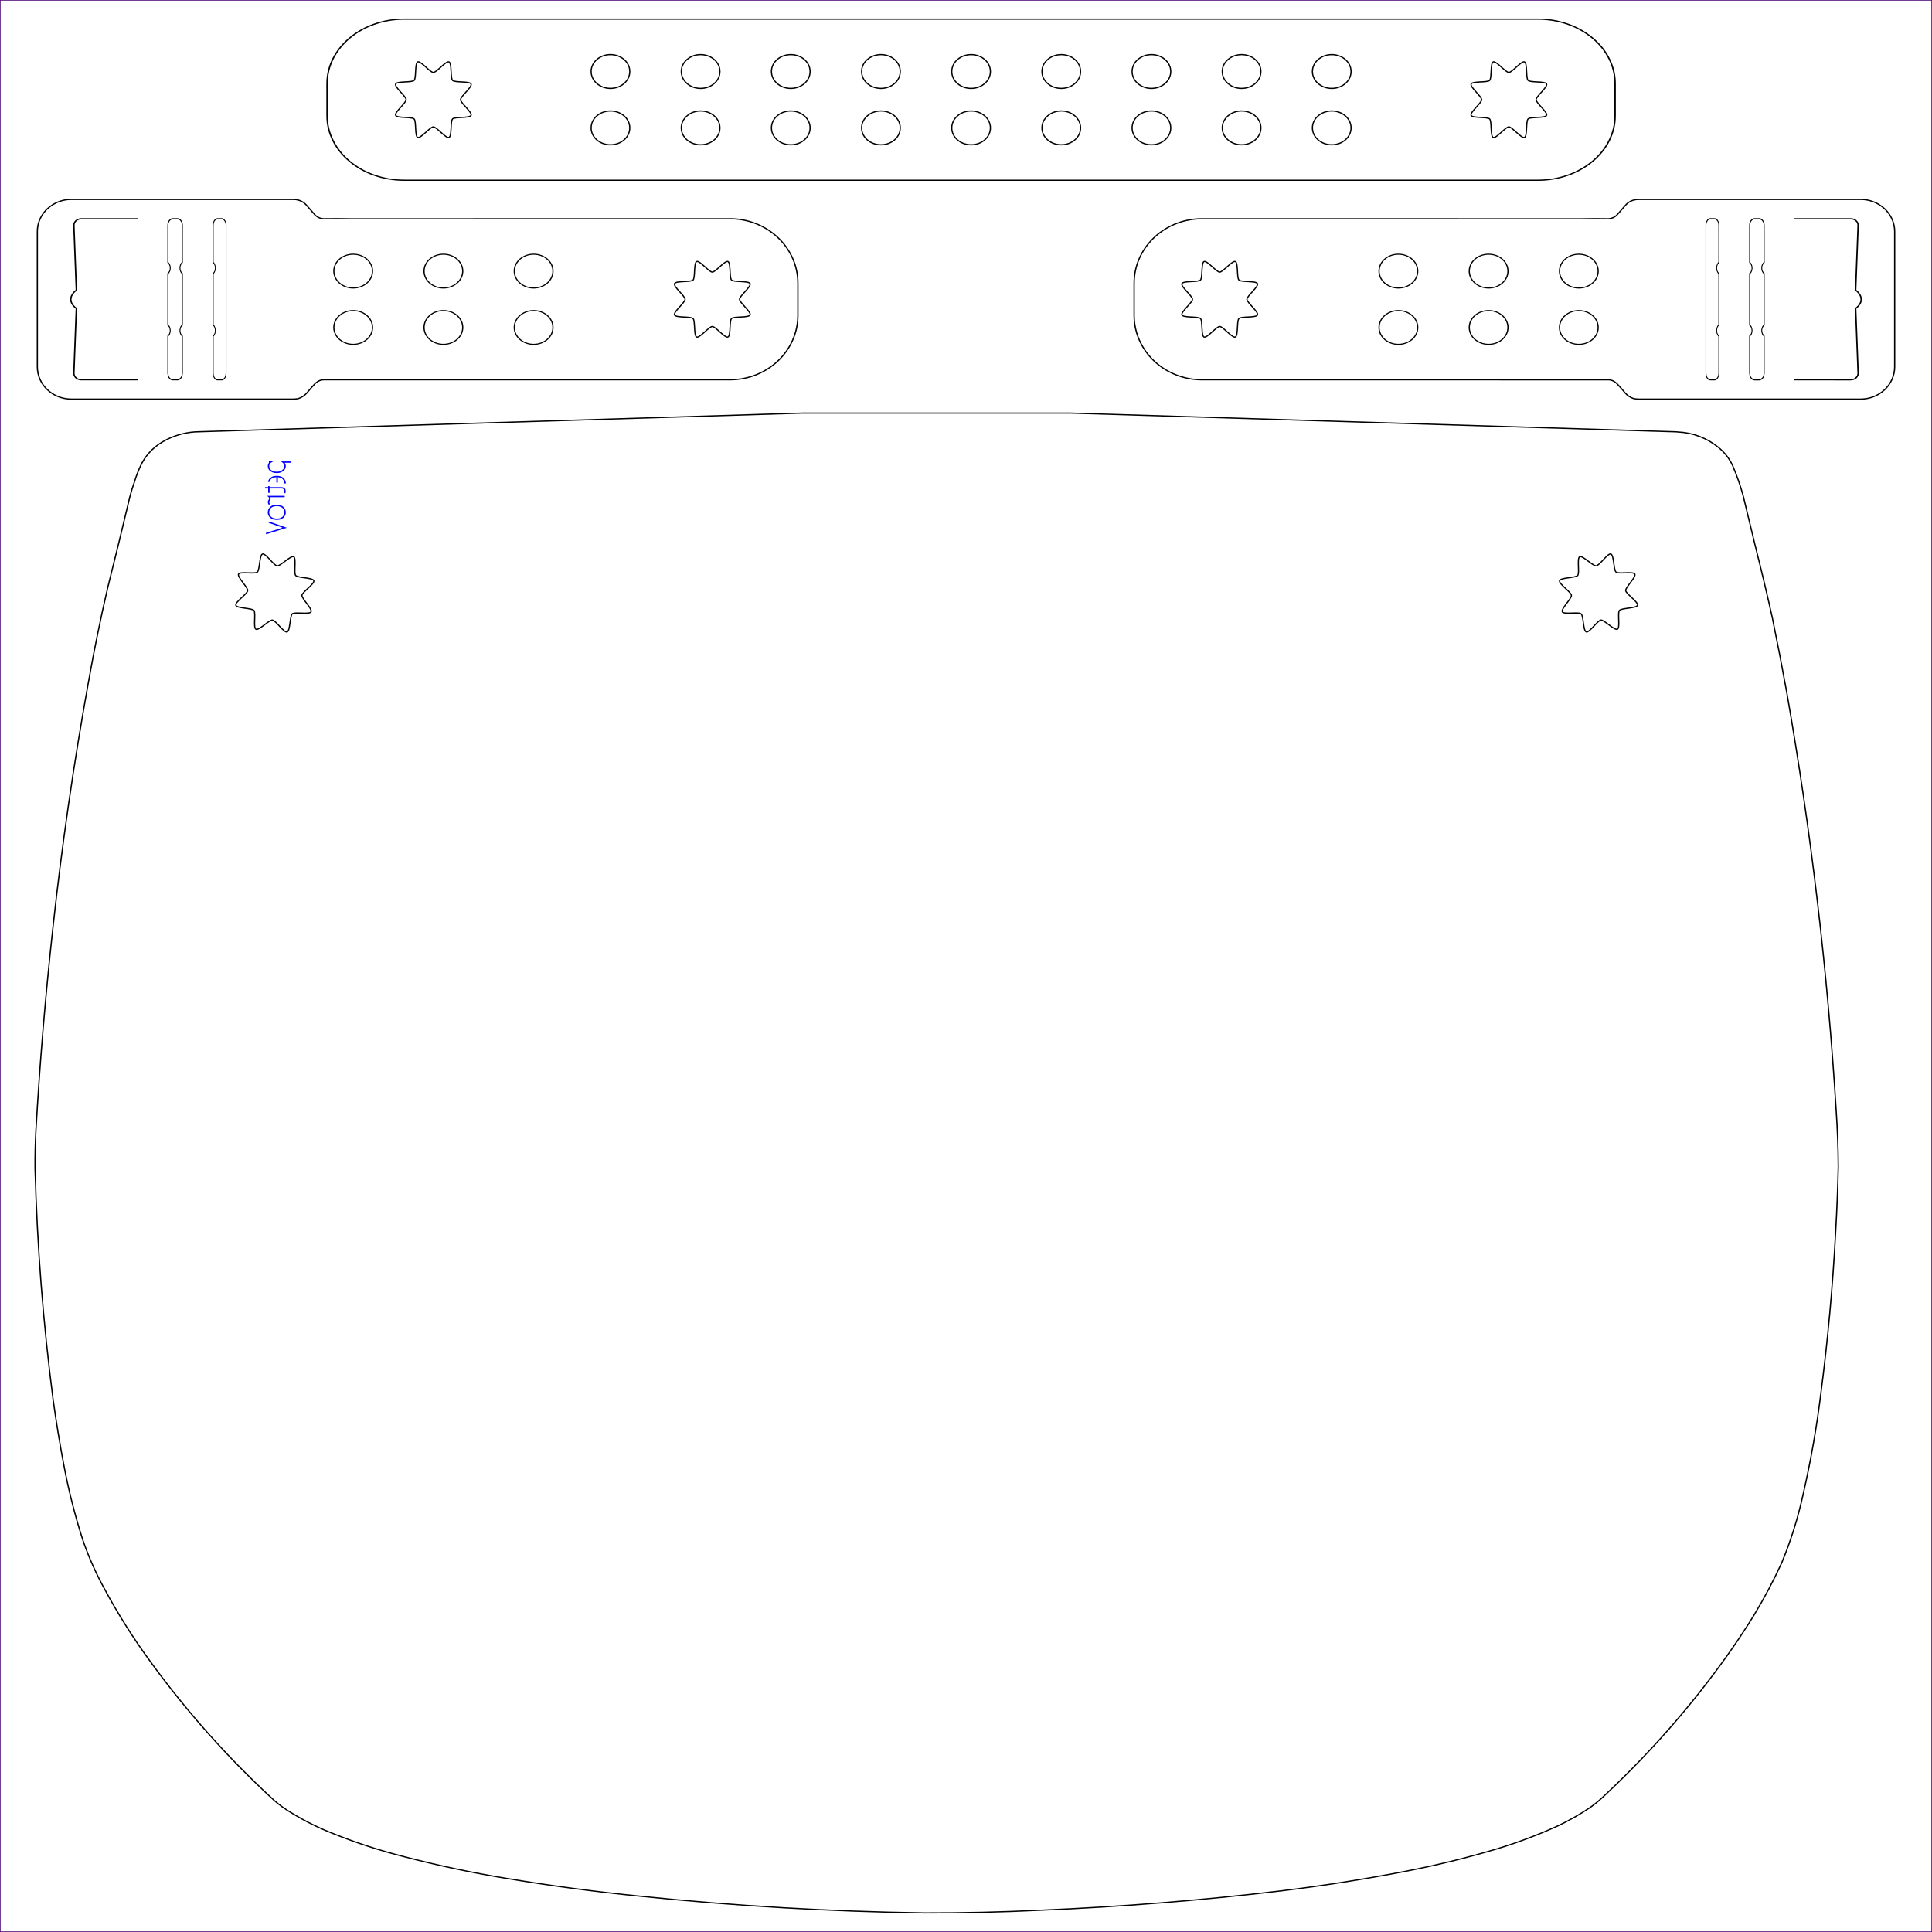
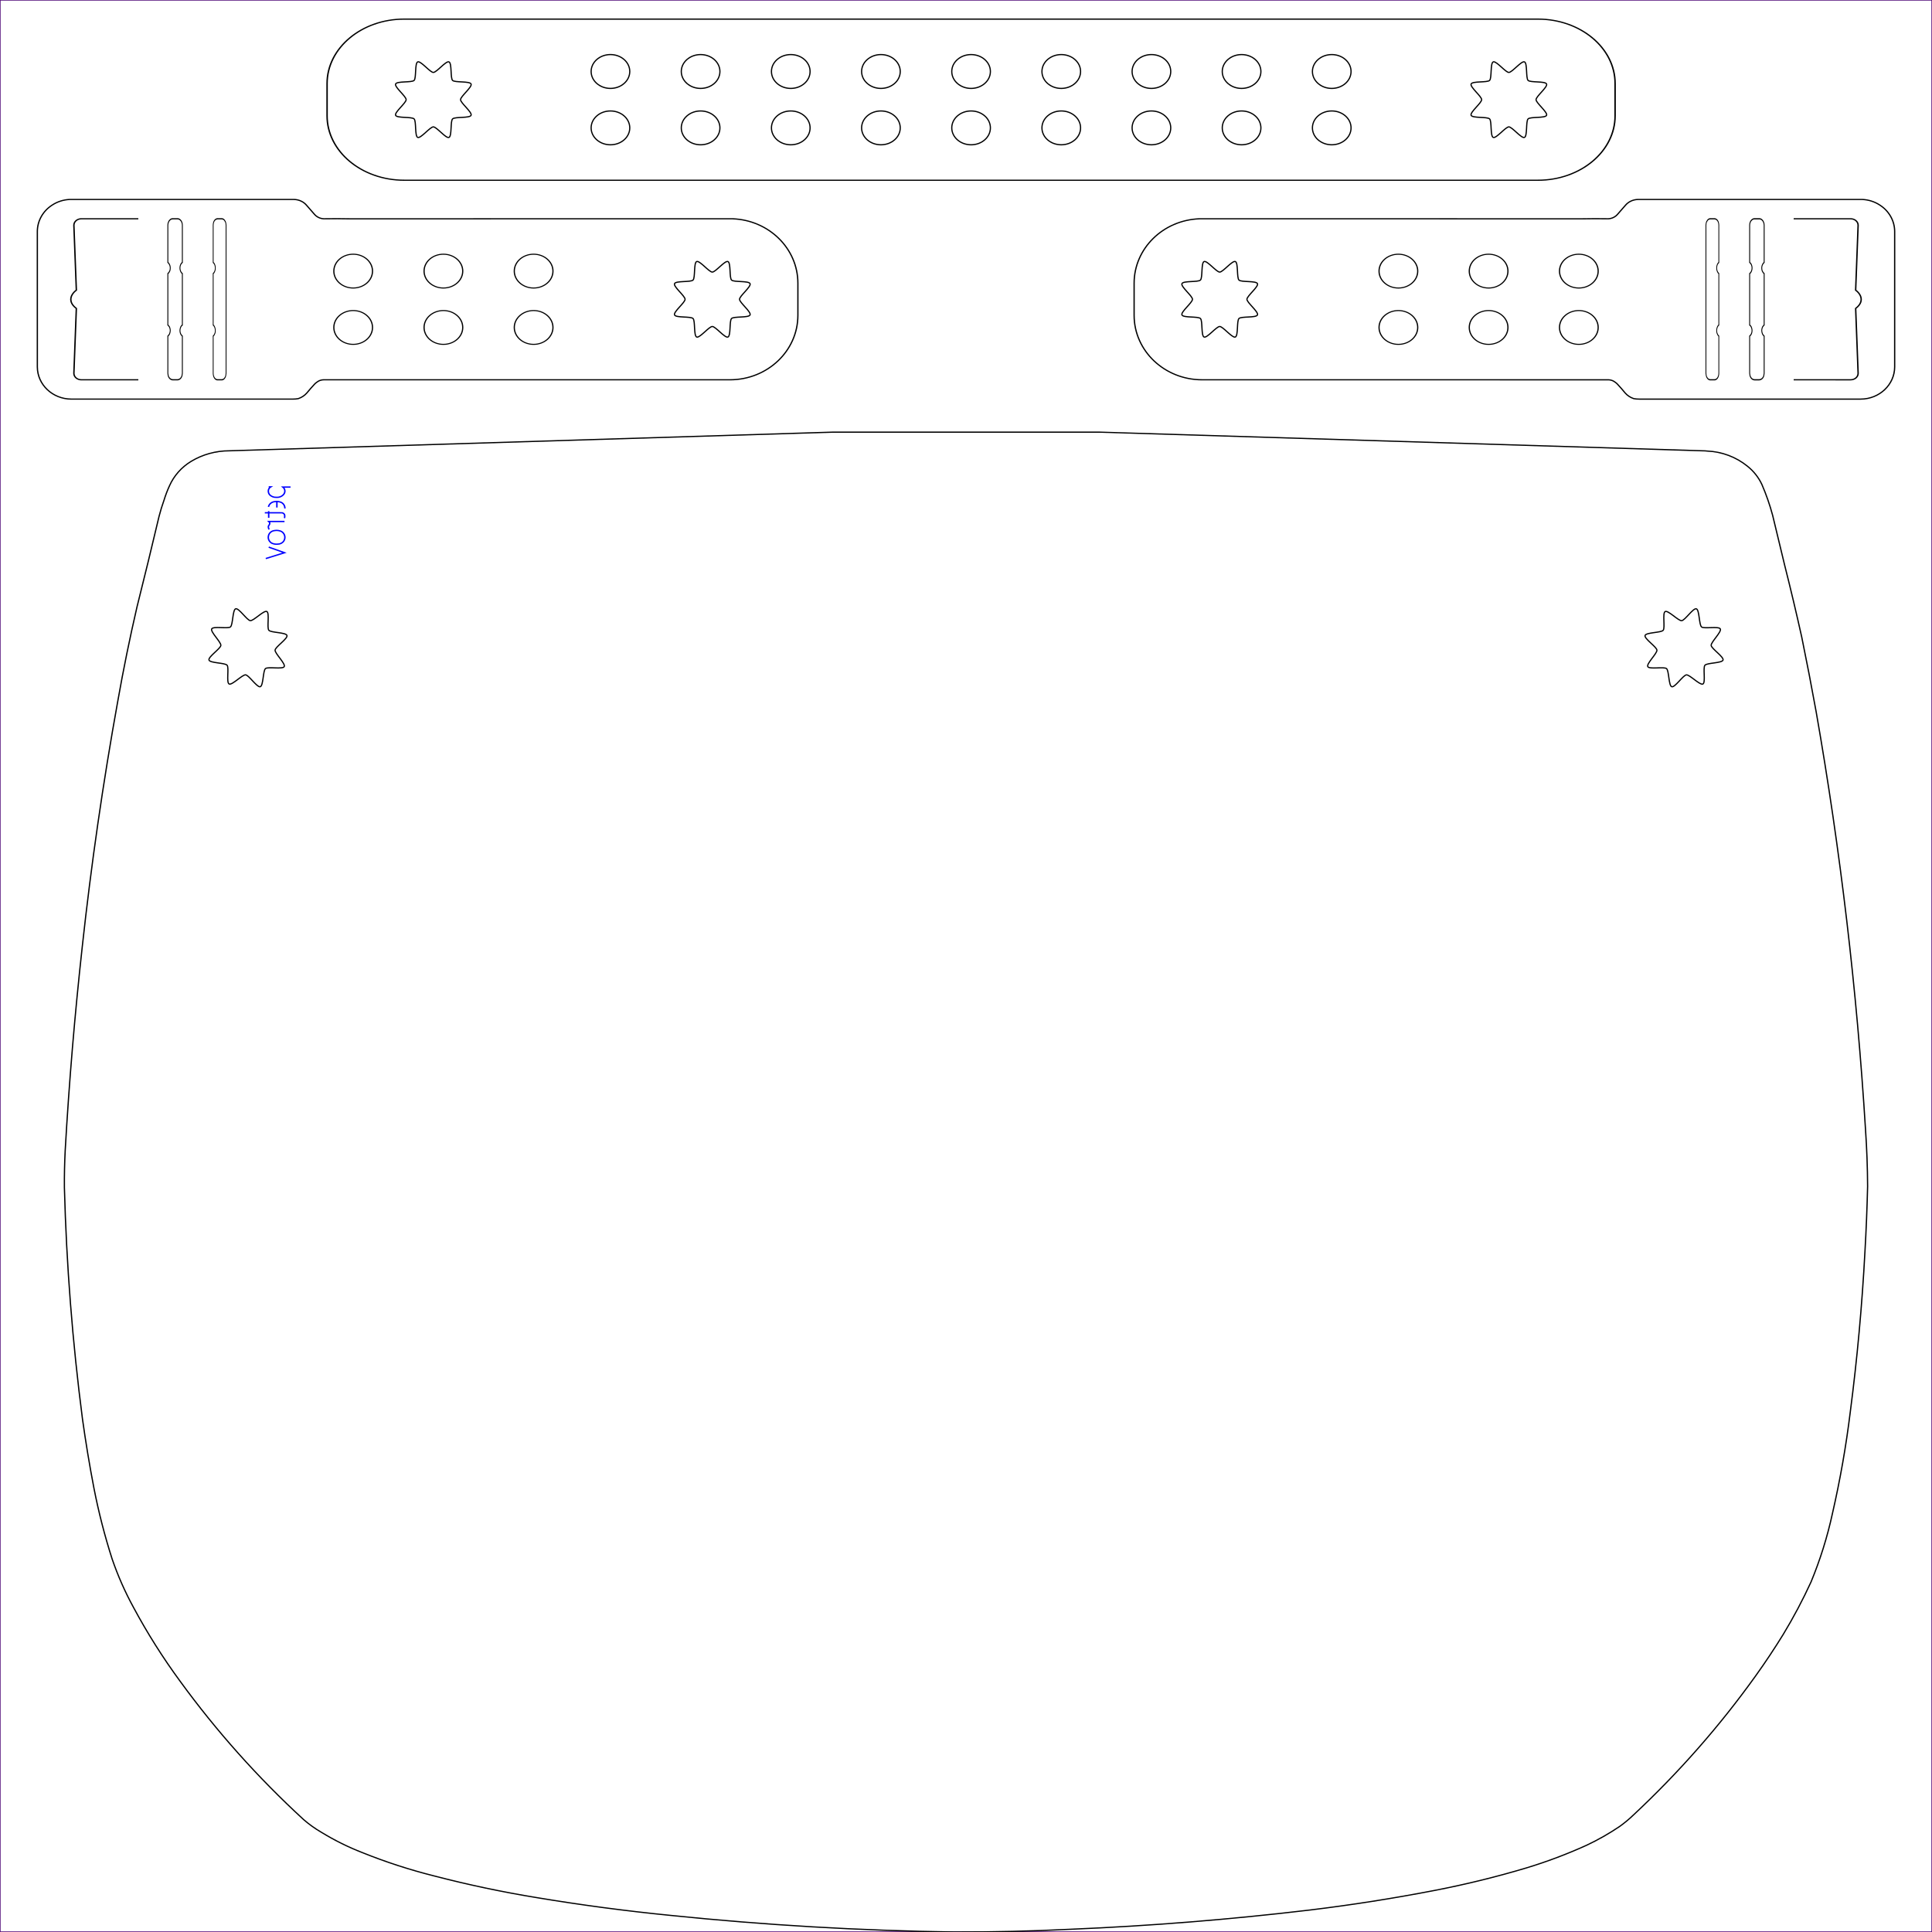
<svg xmlns="http://www.w3.org/2000/svg" width="300.000mm" height="300.000mm" viewBox="-1158.79 131.527 300 300">
  <rect transform="matrix(-1 0 0 1 -1008.79 281.527)" style="stroke:#500a78;stroke-width:0.05mm;fill:none" x="-150" y="-150" width="300" height="300" />
  <path transform="matrix(-1.00083 -0.000001 0.000001 -1 -975.3999 184.0001)" style="stroke:#000000;stroke-width:0.05mm;fill:none" d="M-8.354,0.125C-7.82,0.111,-6.488,1.775,-6,1.775C-5.487,1.776,-4.046,-0.056,-3.572,0.14C-3.099,0.336,-3.375,2.651,-3.013,3.013C-2.651,3.375,-0.336,3.1,-0.14,3.573C0.056,4.046,-1.776,5.488,-1.776,6C-1.776,6.512,0.056,7.954,-0.14,8.427C-0.336,8.901,-2.651,8.625,-3.013,8.987C-3.375,9.349,-3.1,11.664,-3.573,11.86C-4.046,12.056,-5.488,10.224,-6,10.224C-6.512,10.224,-7.954,12.056,-8.428,11.86C-8.901,11.664,-8.625,9.349,-8.987,8.987C-9.349,8.624,-11.664,8.9,-11.86,8.427C-12.056,7.953,-10.224,6.512,-10.224,6C-10.224,5.487,-12.056,4.045,-11.86,3.572C-11.664,3.099,-9.349,3.375,-8.987,3.013C-8.625,2.65,-8.9,0.336,-8.427,0.14C-8.405,0.131,-8.38,0.126,-8.354,0.125L-8.354,0.125z" />
  <path transform="matrix(-0.000001 1 1.05445 0.000001 -1249.595 -587.0041)" style="stroke:#000000;stroke-width:0.05mm;fill:none" d="M777.512,323.096C777.543,323.417,777.672,323.721,777.88,323.968C777.971,324.099,778.078,324.217,778.2,324.32C778.639,324.707,779.09,325.081,779.552,325.44C779.957,325.775,780.262,326.215,780.432,326.712C780.482,326.978,780.508,327.249,780.504,327.52L780.504,360.128C780.496,362.886,778.262,365.12,775.504,365.128L754.504,365.128C752.84,365.133,751.283,364.305,750.36,362.92C749.847,362.173,749.551,361.297,749.504,360.392L749.504,327.32C749.521,326.581,749.869,325.889,750.456,325.44C750.909,325.071,751.361,324.697,751.808,324.32C752.228,323.98,752.482,323.476,752.504,322.936C752.48,321.627,752.483,320.317,752.512,319.008L752.512,301.864L752.504,298.032L752.504,262.752C752.715,257.38,757.128,253.132,762.504,253.128L767.504,253.128C773.023,253.136,777.495,257.609,777.504,263.128L777.504,322.936L777.512,323.096z" />
  <path transform="matrix(-0.66722 -0.000001 0.000001 -1 -342.5404 620.9387)" style="stroke:#000000;stroke-width:0.05mm;fill:none" d="M825.544,430.456C825.673,430.482,825.792,430.54,825.904,430.608C826.064,430.718,826.194,430.867,826.264,431.048C826.302,431.176,826.33,431.307,826.344,431.44L826.344,454.44C826.334,454.574,826.31,454.706,826.264,454.832L826.176,455C826.093,455.098,826.001,455.188,825.904,455.272L825.736,455.36C825.611,455.41,825.478,455.432,825.344,455.44L824.344,455.44L824.144,455.416C824.018,455.385,823.898,455.335,823.784,455.272C823.562,455.13,823.409,454.9,823.368,454.64L823.344,454.44L823.344,448.664C823.418,448.617,823.488,448.564,823.552,448.504L823.68,448.352C823.827,448.128,823.874,447.855,823.824,447.592L823.768,447.408C823.716,447.289,823.638,447.184,823.552,447.088L823.408,446.968L823.344,446.928L823.344,438.944L823.408,438.912C823.798,438.637,823.947,438.131,823.768,437.688C823.672,437.494,823.527,437.33,823.344,437.216L823.344,431.44L823.368,431.24C823.421,430.983,823.566,430.754,823.784,430.608L823.952,430.52L824.144,430.456L824.344,430.44L825.344,430.44L825.544,430.456z" />
  <path transform="matrix(-0.000001 1 0.750622 0.000001 -1146.705 -587.068)" style="stroke:#000000;stroke-width:0.05mm;fill:none" d="M776.568,348.848L770.792,348.848C770.698,348.716,770.585,348.601,770.456,348.504C770.307,348.421,770.144,348.373,769.976,348.352C769.748,348.341,769.526,348.411,769.336,348.536C769.247,348.609,769.168,348.694,769.096,348.784L769.064,348.848L761.08,348.848C761.031,348.775,760.979,348.705,760.92,348.64C760.78,348.5,760.604,348.399,760.408,348.368C760.279,348.342,760.146,348.344,760.016,348.368L759.832,348.424C759.667,348.492,759.523,348.602,759.416,348.744L759.344,348.848L753.568,348.848C753.432,348.838,753.296,348.816,753.168,348.768C752.806,348.604,752.567,348.246,752.568,347.848L752.568,346.848C752.566,346.632,752.638,346.421,752.768,346.248C752.955,345.995,753.253,345.849,753.568,345.848L759.344,345.848L759.416,345.952L759.504,346.056L759.656,346.184C759.768,346.249,759.89,346.298,760.016,346.328L760.216,346.344L760.408,346.328C760.535,346.296,760.656,346.245,760.768,346.176C760.879,346.112,760.968,346.018,761.04,345.912L761.08,345.848L769.064,345.848C769.125,345.975,769.219,346.082,769.336,346.16C769.479,346.253,769.639,346.313,769.808,346.336C770.034,346.359,770.26,346.306,770.456,346.192C770.585,346.095,770.703,345.983,770.792,345.848L776.568,345.848C776.697,345.869,776.826,345.892,776.952,345.928L777.12,346.016C777.18,346.059,777.235,346.109,777.288,346.16C777.465,346.346,777.564,346.591,777.568,346.848L777.568,347.848C777.561,348.131,777.439,348.399,777.232,348.592L777.12,348.68L776.952,348.768C776.826,348.804,776.698,348.833,776.568,348.848z" />
  <path transform="matrix(0.000001 -1 -1.14958 -0.000001 -875.84 178.0002)" style="stroke:#000000;stroke-width:0.05mm;fill:none" d="M12.5,3.853L12.5,-3.853C12.5,-4.405,12.052,-4.853,11.5,-4.853L1.419,-4.519C1.213,-4.759,0.7,-5.256,0.002,-5.267C-0.719,-5.279,-1.203,-4.759,-1.423,-4.52L-11.5,-4.853C-12.052,-4.853,-12.5,-4.405,-12.5,-3.853L-12.5,3.853" />
  <rect transform="matrix(-1.00083 -0.000001 0.000001 -0.875 -941.6499 182.3752)" style="stroke:#000000;stroke-width:0.05mm;fill:none" x="-3" y="-3" width="6" height="6" rx="3" />
  <rect transform="matrix(-1.00083 -0.000001 0.000001 -0.875 -941.6499 173.6252)" style="stroke:#000000;stroke-width:0.05mm;fill:none" x="-3" y="-3" width="6" height="6" rx="3" />
  <rect transform="matrix(-1.00083 -0.000001 0.000001 -0.875 -927.6399 182.3752)" style="stroke:#000000;stroke-width:0.05mm;fill:none" x="-3" y="-3" width="6" height="6" rx="3" />
  <rect transform="matrix(-1.00083 -0.000001 0.000001 -0.875 -913.6299 182.3752)" style="stroke:#000000;stroke-width:0.05mm;fill:none" x="-3" y="-3" width="6" height="6" rx="3" />
  <rect transform="matrix(-1.00083 -0.000001 0.000001 -0.875 -927.6399 173.6252)" style="stroke:#000000;stroke-width:0.05mm;fill:none" x="-3" y="-3" width="6" height="6" rx="3" />
  <rect transform="matrix(-1.00083 -0.000001 0.000001 -0.875 -913.6299 173.6252)" style="stroke:#000000;stroke-width:0.05mm;fill:none" x="-3" y="-3" width="6" height="6" rx="3" />
  <path transform="matrix(1.00083 0.000001 0.000001 -1 -1042.179 183.9999)" style="stroke:#000000;stroke-width:0.05mm;fill:none" d="M-8.354,0.125C-7.82,0.111,-6.488,1.775,-6,1.775C-5.487,1.776,-4.046,-0.056,-3.572,0.14C-3.099,0.336,-3.375,2.651,-3.013,3.013C-2.651,3.375,-0.336,3.1,-0.14,3.573C0.056,4.046,-1.776,5.488,-1.776,6C-1.776,6.512,0.056,7.954,-0.14,8.427C-0.336,8.901,-2.651,8.625,-3.013,8.987C-3.375,9.349,-3.1,11.664,-3.573,11.86C-4.046,12.056,-5.488,10.224,-6,10.224C-6.512,10.224,-7.954,12.056,-8.428,11.86C-8.901,11.664,-8.625,9.349,-8.987,8.987C-9.349,8.624,-11.664,8.9,-11.86,8.427C-12.056,7.953,-10.224,6.512,-10.224,6C-10.224,5.487,-12.056,4.045,-11.86,3.572C-11.664,3.099,-9.349,3.375,-8.987,3.013C-8.625,2.65,-8.9,0.336,-8.427,0.14C-8.405,0.131,-8.38,0.126,-8.354,0.125L-8.354,0.125z" />
  <path transform="matrix(-0.000001 1 -1.05445 -0.000001 -767.9822 -587.0039)" style="stroke:#000000;stroke-width:0.05mm;fill:none" d="M777.512,323.096C777.543,323.417,777.672,323.721,777.88,323.968C777.971,324.099,778.078,324.217,778.2,324.32C778.639,324.707,779.09,325.081,779.552,325.44C779.957,325.775,780.262,326.215,780.432,326.712C780.482,326.978,780.508,327.249,780.504,327.52L780.504,360.128C780.496,362.886,778.262,365.12,775.504,365.128L754.504,365.128C752.84,365.133,751.283,364.305,750.36,362.92C749.847,362.173,749.551,361.297,749.504,360.392L749.504,327.32C749.521,326.581,749.869,325.889,750.456,325.44C750.909,325.071,751.361,324.697,751.808,324.32C752.228,323.98,752.482,323.476,752.504,322.936C752.48,321.627,752.483,320.317,752.512,319.008L752.512,301.864L752.504,298.032L752.504,262.752C752.715,257.38,757.128,253.132,762.504,253.128L767.504,253.128C773.023,253.136,777.495,257.609,777.504,263.128L777.504,322.936L777.512,323.096z" />
  <path transform="matrix(0.66722 0.000001 0.000001 -1 -1675.04 620.9373)" style="stroke:#000000;stroke-width:0.05mm;fill:none" d="M825.544,430.456C825.673,430.482,825.792,430.54,825.904,430.608C826.064,430.718,826.194,430.867,826.264,431.048C826.302,431.176,826.33,431.307,826.344,431.44L826.344,454.44C826.334,454.574,826.31,454.706,826.264,454.832L826.176,455C826.093,455.098,826.001,455.188,825.904,455.272L825.736,455.36C825.611,455.41,825.478,455.432,825.344,455.44L824.344,455.44L824.144,455.416C824.018,455.385,823.898,455.335,823.784,455.272C823.562,455.13,823.409,454.9,823.368,454.64L823.344,454.44L823.344,448.664C823.418,448.617,823.488,448.564,823.552,448.504L823.68,448.352C823.827,448.128,823.874,447.855,823.824,447.592L823.768,447.408C823.716,447.289,823.638,447.184,823.552,447.088L823.408,446.968L823.344,446.928L823.344,438.944L823.408,438.912C823.798,438.637,823.947,438.131,823.768,437.688C823.672,437.494,823.527,437.33,823.344,437.216L823.344,431.44L823.368,431.24C823.421,430.983,823.566,430.754,823.784,430.608L823.952,430.52L824.144,430.456L824.344,430.44L825.344,430.44L825.544,430.456z" />
  <path transform="matrix(-0.000001 1 -0.750622 -0.000001 -870.8723 -587.068)" style="stroke:#000000;stroke-width:0.05mm;fill:none" d="M776.568,348.848L770.792,348.848C770.698,348.716,770.585,348.601,770.456,348.504C770.307,348.421,770.144,348.373,769.976,348.352C769.748,348.341,769.526,348.411,769.336,348.536C769.247,348.609,769.168,348.694,769.096,348.784L769.064,348.848L761.08,348.848C761.031,348.775,760.979,348.705,760.92,348.64C760.78,348.5,760.604,348.399,760.408,348.368C760.279,348.342,760.146,348.344,760.016,348.368L759.832,348.424C759.667,348.492,759.523,348.602,759.416,348.744L759.344,348.848L753.568,348.848C753.432,348.838,753.296,348.816,753.168,348.768C752.806,348.604,752.567,348.246,752.568,347.848L752.568,346.848C752.566,346.632,752.638,346.421,752.768,346.248C752.955,345.995,753.253,345.849,753.568,345.848L759.344,345.848L759.416,345.952L759.504,346.056L759.656,346.184C759.768,346.249,759.89,346.298,760.016,346.328L760.216,346.344L760.408,346.328C760.535,346.296,760.656,346.245,760.768,346.176C760.879,346.112,760.968,346.018,761.04,345.912L761.08,345.848L769.064,345.848C769.125,345.975,769.219,346.082,769.336,346.16C769.479,346.253,769.639,346.313,769.808,346.336C770.034,346.359,770.26,346.306,770.456,346.192C770.585,346.095,770.703,345.983,770.792,345.848L776.568,345.848C776.697,345.869,776.826,345.892,776.952,345.928L777.12,346.016C777.18,346.059,777.235,346.109,777.288,346.16C777.465,346.346,777.564,346.591,777.568,346.848L777.568,347.848C777.561,348.131,777.439,348.399,777.232,348.592L777.12,348.68L776.952,348.768C776.826,348.804,776.698,348.833,776.568,348.848z" />
  <path transform="matrix(0.000001 -1 1.14958 0.000001 -1141.739 177.9998)" style="stroke:#000000;stroke-width:0.05mm;fill:none" d="M12.5,3.853L12.5,-3.853C12.5,-4.405,12.052,-4.853,11.5,-4.853L1.419,-4.519C1.213,-4.759,0.7,-5.256,0.002,-5.267C-0.719,-5.279,-1.203,-4.759,-1.423,-4.52L-11.5,-4.853C-12.052,-4.853,-12.5,-4.405,-12.5,-3.853L-12.5,3.853" />
  <rect transform="matrix(1.00083 0.000001 0.000001 -0.875 -1075.929 182.3748)" style="stroke:#000000;stroke-width:0.05mm;fill:none" x="-3" y="-3" width="6" height="6" rx="3" />
  <rect transform="matrix(1.00083 0.000001 0.000001 -0.875 -1075.929 173.6248)" style="stroke:#000000;stroke-width:0.05mm;fill:none" x="-3" y="-3" width="6" height="6" rx="3" />
  <rect transform="matrix(1.00083 0.000001 0.000001 -0.875 -1089.939 182.3748)" style="stroke:#000000;stroke-width:0.05mm;fill:none" x="-3" y="-3" width="6" height="6" rx="3" />
  <rect transform="matrix(1.00083 0.000001 0.000001 -0.875 -1103.949 182.3748)" style="stroke:#000000;stroke-width:0.05mm;fill:none" x="-3" y="-3" width="6" height="6" rx="3" />
  <rect transform="matrix(1.00083 0.000001 0.000001 -0.875 -1089.939 173.6248)" style="stroke:#000000;stroke-width:0.05mm;fill:none" x="-3" y="-3" width="6" height="6" rx="3" />
  <rect transform="matrix(1.00083 0.000001 0.000001 -0.875 -1103.949 173.6248)" style="stroke:#000000;stroke-width:0.05mm;fill:none" x="-3" y="-3" width="6" height="6" rx="3" />
  <rect transform="matrix(1.1986 0.000005 -0.000005 1.00083 -1008 147.004)" style="stroke:#000000;stroke-width:0.05mm;fill:none" x="-83.431" y="-12.5" width="166.862" height="25" rx="10" />
  <path transform="matrix(1 0.000004 -0.000004 1.00083 -918.497 140.996)" style="stroke:#000000;stroke-width:0.05mm;fill:none" d="M-8.354,0.125C-7.82,0.111,-6.488,1.775,-6,1.775C-5.487,1.776,-4.046,-0.056,-3.572,0.14C-3.099,0.336,-3.375,2.651,-3.013,3.013C-2.651,3.375,-0.336,3.1,-0.14,3.573C0.056,4.046,-1.776,5.488,-1.776,6C-1.776,6.512,0.056,7.954,-0.14,8.427C-0.336,8.901,-2.651,8.625,-3.013,8.987C-3.375,9.349,-3.1,11.664,-3.573,11.86C-4.046,12.056,-5.488,10.224,-6,10.224C-6.512,10.224,-7.954,12.056,-8.428,11.86C-8.901,11.664,-8.625,9.349,-8.987,8.987C-9.349,8.624,-11.664,8.9,-11.86,8.427C-12.056,7.953,-10.224,6.512,-10.224,6C-10.224,5.487,-12.056,4.045,-11.86,3.572C-11.664,3.099,-9.349,3.375,-8.987,3.013C-8.625,2.65,-8.9,0.336,-8.427,0.14C-8.405,0.131,-8.38,0.126,-8.354,0.125L-8.354,0.125z" />
  <path transform="matrix(1 0.000004 -0.000004 1.00083 -1085.5 140.996)" style="stroke:#000000;stroke-width:0.05mm;fill:none" d="M-8.354,0.125C-7.82,0.111,-6.488,1.775,-6,1.775C-5.487,1.776,-4.046,-0.056,-3.572,0.14C-3.099,0.336,-3.375,2.651,-3.013,3.013C-2.651,3.375,-0.336,3.1,-0.14,3.573C0.056,4.046,-1.776,5.488,-1.776,6C-1.776,6.512,0.056,7.954,-0.14,8.427C-0.336,8.901,-2.651,8.625,-3.013,8.987C-3.375,9.349,-3.1,11.664,-3.573,11.86C-4.046,12.056,-5.488,10.224,-6,10.224C-6.512,10.224,-7.954,12.056,-8.428,11.86C-8.901,11.664,-8.625,9.349,-8.987,8.987C-9.349,8.624,-11.664,8.9,-11.86,8.427C-12.056,7.953,-10.224,6.512,-10.224,6C-10.224,5.487,-12.056,4.045,-11.86,3.572C-11.664,3.099,-9.349,3.375,-8.987,3.013C-8.625,2.65,-8.9,0.336,-8.427,0.14C-8.405,0.131,-8.38,0.126,-8.354,0.125L-8.354,0.125z" />
  <rect transform="matrix(-1 -0.000002 0.000002 -1.00083 -1064 151.383)" style="stroke:#000000;stroke-width:0.05mm;fill:none" x="-3" y="-2.625" width="6" height="5.25" rx="3" />
  <rect transform="matrix(-1 -0.000002 0.000002 -1.00083 -1050 151.383)" style="stroke:#000000;stroke-width:0.05mm;fill:none" x="-3" y="-2.625" width="6" height="5.25" rx="3" />
  <rect transform="matrix(-1 -0.000002 0.000002 -1.00083 -1036 151.383)" style="stroke:#000000;stroke-width:0.05mm;fill:none" x="-3" y="-2.625" width="6" height="5.25" rx="3" />
  <rect transform="matrix(-1 -0.000002 0.000002 -1.00083 -1022 151.383)" style="stroke:#000000;stroke-width:0.05mm;fill:none" x="-3" y="-2.625" width="6" height="5.25" rx="3" />
  <rect transform="matrix(-1 -0.000002 0.000002 -1.00083 -1008 151.383)" style="stroke:#000000;stroke-width:0.05mm;fill:none" x="-3" y="-2.625" width="6" height="5.25" rx="3" />
  <rect transform="matrix(-1 -0.000002 0.000002 -1.00083 -993.998 151.382)" style="stroke:#000000;stroke-width:0.05mm;fill:none" x="-3" y="-2.625" width="6" height="5.25" rx="3" />
  <rect transform="matrix(-1 -0.000002 0.000002 -1.00083 -979.998 151.382)" style="stroke:#000000;stroke-width:0.05mm;fill:none" x="-3" y="-2.625" width="6" height="5.25" rx="3" />
  <rect transform="matrix(-1 -0.000002 0.000002 -1.00083 -965.998 151.382)" style="stroke:#000000;stroke-width:0.05mm;fill:none" x="-3" y="-2.625" width="6" height="5.25" rx="3" />
  <rect transform="matrix(-1 -0.000002 0.000002 -1.00083 -951.998 151.382)" style="stroke:#000000;stroke-width:0.05mm;fill:none" x="-3" y="-2.625" width="6" height="5.25" rx="3" />
  <rect transform="matrix(-1 -0.000002 0.000002 -1.00083 -1064 142.627)" style="stroke:#000000;stroke-width:0.05mm;fill:none" x="-3" y="-2.625" width="6" height="5.25" rx="3" />
  <rect transform="matrix(-1 -0.000002 0.000002 -1.00083 -1050 142.628)" style="stroke:#000000;stroke-width:0.05mm;fill:none" x="-3" y="-2.625" width="6" height="5.25" rx="3" />
  <rect transform="matrix(-1 -0.000002 0.000002 -1.00083 -1036 142.628)" style="stroke:#000000;stroke-width:0.05mm;fill:none" x="-3" y="-2.625" width="6" height="5.25" rx="3" />
  <rect transform="matrix(-1 -0.000002 0.000002 -1.00083 -1022 142.628)" style="stroke:#000000;stroke-width:0.05mm;fill:none" x="-3" y="-2.625" width="6" height="5.25" rx="3" />
  <rect transform="matrix(-1 -0.000002 0.000002 -1.00083 -1008 142.628)" style="stroke:#000000;stroke-width:0.05mm;fill:none" x="-3" y="-2.625" width="6" height="5.25" rx="3" />
  <rect transform="matrix(-1 -0.000002 0.000002 -1.00083 -993.998 142.628)" style="stroke:#000000;stroke-width:0.05mm;fill:none" x="-3" y="-2.625" width="6" height="5.25" rx="3" />
  <rect transform="matrix(-1 -0.000002 0.000002 -1.00083 -979.998 142.628)" style="stroke:#000000;stroke-width:0.05mm;fill:none" x="-3" y="-2.625" width="6" height="5.25" rx="3" />
  <rect transform="matrix(-1 -0.000002 0.000002 -1.00083 -965.998 142.628)" style="stroke:#000000;stroke-width:0.05mm;fill:none" x="-3" y="-2.625" width="6" height="5.25" rx="3" />
  <rect transform="matrix(-1 -0.000002 0.000002 -1.00083 -951.998 142.628)" style="stroke:#000000;stroke-width:0.05mm;fill:none" x="-3" y="-2.625" width="6" height="5.25" rx="3" />
-   <path transform="matrix(-0 -1.09726 1.18343 -0 -1117.304 208.292)" style="stroke:#0000ff;stroke-width:0.05mm;fill:none" d="M-1.426,0.293C-1.287,0.196,-1.115,0.16,-0.949,0.195C-0.799,0.264,-0.736,0.359,-0.568,0.361C-0.412,0.362,-0.348,0.273,-0.301,0.227L-0.301,2.301" />
-   <path transform="matrix(-0 -1.09726 1.18343 -0 -1117.304 208.376)" style="stroke:#0000ff;stroke-width:0.05mm;fill:none" d="M-2.281,0.191C-1.873,0.254,-1.558,0.582,-1.512,0.992C-1.451,1.306,-1.498,1.63,-1.645,1.914C-1.938,2.345,-2.512,2.478,-2.965,2.219C-3.252,2.056,-3.429,1.752,-3.43,1.422C-3.465,1.144,-3.415,0.862,-3.285,0.613C-3.069,0.28,-2.671,0.113,-2.281,0.191z" />
-   <path transform="matrix(-0 -1.09726 1.18343 -0 -1117.304 208.708)" style="stroke:#0000ff;stroke-width:0.05mm;fill:none" d="M4.945,3.094L4.945,2.086C4.693,2.38,4.258,2.434,3.941,2.211C3.635,1.989,3.467,1.623,3.496,1.246C3.469,0.887,3.623,0.539,3.906,0.316C4.1,0.19,4.337,0.148,4.562,0.199C4.733,0.243,4.881,0.349,4.977,0.496L4.977,0.227" />
-   <path transform="matrix(-0 -1.09726 1.18343 -0 -1117.304 208.6)" style="stroke:#0000ff;stroke-width:0.05mm;fill:none" d="M-3.652,0.227L-4.441,2.301L-5.267,-0.157" />
-   <path transform="matrix(-0 -1.28783 1.18343 -0 -1349.254 1365.34)" style="stroke:#0000ff;stroke-width:0.05mm;fill:none" d="M900.606,197.299L899.872,197.299" />
-   <path transform="matrix(-0 -1.09726 1.18343 -0 -1117.304 209.001)" style="stroke:#0000ff;stroke-width:0.05mm;fill:none" d="M2.41,0.195C2.818,0.279,3.121,0.621,3.156,1.035C3.209,1.335,3.162,1.643,3.023,1.914C2.843,2.2,2.521,2.366,2.184,2.348" />
-   <path transform="matrix(-0 -1.09726 1.18343 -0 -1349.254 1192.95)" style="stroke:#0000ff;stroke-width:0.05mm;fill:none" d="M898.307,195.715L898.307,197.839C898.347,198.057,898.207,198.268,897.991,198.316C897.845,198.339,897.697,198.334,897.553,198.3" />
-   <path transform="matrix(-0 -1.09726 1.18343 -0 -1117.304 208.103)" style="stroke:#0000ff;stroke-width:0.05mm;fill:none" d="M0.047,0.227L0.994,0.224" />
-   <path transform="matrix(-1.03707 0 0 1 178.9906 135.813)" style="stroke:#000000;stroke-width:0.05mm;fill:none" d="M1260.016,62.752C1262.039,62.751,1264.021,63.32,1265.736,64.392C1267.177,65.297,1268.307,66.62,1268.976,68.184C1269.296,68.907,1269.568,69.65,1269.792,70.408C1270.077,71.234,1270.325,72.072,1270.536,72.92C1271.604,77.608,1272.701,82.279,1273.832,86.952C1274.921,91.82,1275.884,96.715,1276.72,101.632C1278.926,114.285,1280.7,127.01,1282.04,139.784C1283.159,150.297,1284.01,160.836,1284.592,171.392C1284.686,173.31,1284.726,175.231,1284.712,177.152C1284.405,189.163,1283.503,201.151,1282.008,213.072C1281.525,216.676,1280.952,220.265,1280.288,223.84C1279.589,227.558,1278.678,231.234,1277.56,234.848C1276.701,237.442,1275.628,239.96,1274.352,242.376C1272.296,246.346,1269.968,250.168,1267.384,253.816C1261.947,261.565,1255.757,268.758,1248.904,275.288C1248.086,276.027,1247.199,276.685,1246.256,277.256C1244.286,278.509,1242.206,279.577,1240.04,280.448C1236.563,281.896,1232.989,283.099,1229.344,284.048C1224.262,285.419,1219.118,286.546,1213.928,287.424C1207.294,288.57,1200.625,289.488,1193.928,290.176C1179.823,291.682,1165.656,292.541,1151.472,292.752C1145.672,292.764,1139.872,292.623,1134.08,292.328C1122.085,291.807,1110.115,290.809,1098.2,289.336C1091.947,288.549,1085.724,287.535,1079.544,286.296C1074.925,285.37,1070.356,284.209,1065.856,282.816C1062.758,281.844,1059.729,280.663,1056.792,279.28C1055.064,278.437,1053.405,277.458,1051.832,276.352C1051.111,275.815,1050.429,275.227,1049.792,274.592C1042.985,268,1036.846,260.751,1031.464,252.952C1030.024,250.866,1028.655,248.731,1027.36,246.552C1025.819,243.915,1024.428,241.193,1023.192,238.4C1021.816,234.953,1020.743,231.393,1019.984,227.76C1018.83,222.549,1017.938,217.284,1017.312,211.984C1016.277,203.736,1015.546,195.453,1015.12,187.152C1014.931,183.759,1014.798,180.365,1014.72,176.968C1014.733,174.035,1014.837,171.103,1015.032,168.176C1016.326,146.44,1018.791,124.79,1022.416,103.32C1023.094,99.429,1023.817,95.546,1024.584,91.672C1025.385,87.934,1026.238,84.21,1027.144,80.496C1027.753,77.922,1028.347,75.363,1028.936,72.784C1029.358,71.151,1029.896,69.549,1030.544,67.992C1031.037,66.888,1031.78,65.914,1032.712,65.144C1034.407,63.715,1036.529,62.888,1038.744,62.792C1038.969,62.762,1039.197,62.749,1039.424,62.752L1129.72,59.856L1169.72,59.856L1260.016,62.752z" />
-   <path transform="matrix(0.997022 0.087154 0.087226 -0.996195 -1110.659 230.102)" style="stroke:#000000;stroke-width:0.05mm;fill:none" d="M-8.354,0.125C-7.82,0.111,-6.488,1.775,-6,1.775C-5.487,1.776,-4.046,-0.056,-3.572,0.14C-3.099,0.336,-3.375,2.651,-3.013,3.013C-2.651,3.375,-0.336,3.1,-0.14,3.573C0.056,4.046,-1.776,5.488,-1.776,6C-1.776,6.512,0.056,7.954,-0.14,8.427C-0.336,8.901,-2.651,8.625,-3.013,8.987C-3.375,9.349,-3.1,11.664,-3.573,11.86C-4.046,12.056,-5.488,10.224,-6,10.224C-6.512,10.224,-7.954,12.056,-8.428,11.86C-8.901,11.664,-8.625,9.349,-8.987,8.987C-9.349,8.624,-11.664,8.9,-11.86,8.427C-12.056,7.953,-10.224,6.512,-10.224,6C-10.224,5.487,-12.056,4.045,-11.86,3.572C-11.664,3.099,-9.349,3.375,-8.987,3.013C-8.625,2.65,-8.9,0.336,-8.427,0.14C-8.405,0.131,-8.38,0.126,-8.354,0.125L-8.354,0.125z" />
-   <path transform="matrix(0.997022 -0.087158 -0.08723 -0.996195 -904.061 229.052)" style="stroke:#000000;stroke-width:0.05mm;fill:none" d="M-8.354,0.125C-7.82,0.111,-6.488,1.775,-6,1.775C-5.487,1.776,-4.046,-0.056,-3.572,0.14C-3.099,0.336,-3.375,2.651,-3.013,3.013C-2.651,3.375,-0.336,3.1,-0.14,3.573C0.056,4.046,-1.776,5.488,-1.776,6C-1.776,6.512,0.056,7.954,-0.14,8.427C-0.336,8.901,-2.651,8.625,-3.013,8.987C-3.375,9.349,-3.1,11.664,-3.573,11.86C-4.046,12.056,-5.488,10.224,-6,10.224C-6.512,10.224,-7.954,12.056,-8.428,11.86C-8.901,11.664,-8.625,9.349,-8.987,8.987C-9.349,8.624,-11.664,8.9,-11.86,8.427C-12.056,7.953,-10.224,6.512,-10.224,6C-10.224,5.487,-12.056,4.045,-11.86,3.572C-11.664,3.099,-9.349,3.375,-8.987,3.013C-8.625,2.65,-8.9,0.336,-8.427,0.14C-8.405,0.131,-8.38,0.126,-8.354,0.125L-8.354,0.125z" />
+   <path transform="matrix(-0 -1.09726 1.18343 -0 -1117.335 212.1713)" style="stroke:#0000ff;stroke-width:0.05mm;fill:none" d="M-1.426,0.293C-1.287,0.196,-1.115,0.16,-0.949,0.195C-0.799,0.264,-0.736,0.359,-0.568,0.361C-0.412,0.362,-0.348,0.273,-0.301,0.227L-0.301,2.301" />
+   <path transform="matrix(-0 -1.09726 1.18343 -0 -1117.335 212.2553)" style="stroke:#0000ff;stroke-width:0.05mm;fill:none" d="M-2.281,0.191C-1.873,0.254,-1.558,0.582,-1.512,0.992C-1.451,1.306,-1.498,1.63,-1.645,1.914C-1.938,2.345,-2.512,2.478,-2.965,2.219C-3.252,2.056,-3.429,1.752,-3.43,1.422C-3.465,1.144,-3.415,0.862,-3.285,0.613C-3.069,0.28,-2.671,0.113,-2.281,0.191z" />
+   <path transform="matrix(-0 -1.09726 1.18343 -0 -1117.335 212.5873)" style="stroke:#0000ff;stroke-width:0.05mm;fill:none" d="M4.945,3.094L4.945,2.086C4.693,2.38,4.258,2.434,3.941,2.211C3.635,1.989,3.467,1.623,3.496,1.246C3.469,0.887,3.623,0.539,3.906,0.316C4.1,0.19,4.337,0.148,4.562,0.199C4.733,0.243,4.881,0.349,4.977,0.496L4.977,0.227" />
+   <path transform="matrix(-0 -1.09726 1.18343 -0 -1117.335 212.4793)" style="stroke:#0000ff;stroke-width:0.05mm;fill:none" d="M-3.652,0.227L-4.441,2.301L-5.267,-0.157" />
+   <path transform="matrix(-0 -1.28783 1.18343 -0 -1349.285 1369.221)" style="stroke:#0000ff;stroke-width:0.05mm;fill:none" d="M900.606,197.299L899.872,197.299" />
+   <path transform="matrix(-0 -1.09726 1.18343 -0 -1117.335 212.8803)" style="stroke:#0000ff;stroke-width:0.05mm;fill:none" d="M2.41,0.195C2.818,0.279,3.121,0.621,3.156,1.035C3.209,1.335,3.162,1.643,3.023,1.914C2.843,2.2,2.521,2.366,2.184,2.348" />
+   <path transform="matrix(-0 -1.09726 1.18343 -0 -1349.285 1196.831)" style="stroke:#0000ff;stroke-width:0.05mm;fill:none" d="M898.307,195.715L898.307,197.839C898.347,198.057,898.207,198.268,897.991,198.316C897.845,198.339,897.697,198.334,897.553,198.3" />
+   <path transform="matrix(-0 -1.09726 1.18343 -0 -1117.335 211.9823)" style="stroke:#0000ff;stroke-width:0.05mm;fill:none" d="M0.047,0.227L0.994,0.224" />
+   <path transform="matrix(-1.03707 0 0 1 183.5462 138.775)" style="stroke:#000000;stroke-width:0.05mm;fill:none" d="M1260.016,62.752C1262.039,62.751,1264.021,63.32,1265.736,64.392C1267.177,65.297,1268.307,66.62,1268.976,68.184C1269.296,68.907,1269.568,69.65,1269.792,70.408C1270.077,71.234,1270.325,72.072,1270.536,72.92C1271.604,77.608,1272.701,82.279,1273.832,86.952C1274.921,91.82,1275.884,96.715,1276.72,101.632C1278.926,114.285,1280.7,127.01,1282.04,139.784C1283.159,150.297,1284.01,160.836,1284.592,171.392C1284.686,173.31,1284.726,175.231,1284.712,177.152C1284.405,189.163,1283.503,201.151,1282.008,213.072C1281.525,216.676,1280.952,220.265,1280.288,223.84C1279.589,227.558,1278.678,231.234,1277.56,234.848C1276.701,237.442,1275.628,239.96,1274.352,242.376C1272.296,246.346,1269.968,250.168,1267.384,253.816C1261.947,261.565,1255.757,268.758,1248.904,275.288C1248.086,276.027,1247.199,276.685,1246.256,277.256C1244.286,278.509,1242.206,279.577,1240.04,280.448C1236.563,281.896,1232.989,283.099,1229.344,284.048C1224.262,285.419,1219.118,286.546,1213.928,287.424C1207.294,288.57,1200.625,289.488,1193.928,290.176C1179.823,291.682,1165.656,292.541,1151.472,292.752C1145.672,292.764,1139.872,292.623,1134.08,292.328C1122.085,291.807,1110.115,290.809,1098.2,289.336C1091.947,288.549,1085.724,287.535,1079.544,286.296C1074.925,285.37,1070.356,284.209,1065.856,282.816C1062.758,281.844,1059.729,280.663,1056.792,279.28C1055.064,278.437,1053.405,277.458,1051.832,276.352C1051.111,275.815,1050.429,275.227,1049.792,274.592C1042.985,268,1036.846,260.751,1031.464,252.952C1030.024,250.866,1028.655,248.731,1027.36,246.552C1025.819,243.915,1024.428,241.193,1023.192,238.4C1021.816,234.953,1020.743,231.393,1019.984,227.76C1018.83,222.549,1017.938,217.284,1017.312,211.984C1016.277,203.736,1015.546,195.453,1015.12,187.152C1014.931,183.759,1014.798,180.365,1014.72,176.968C1014.733,174.035,1014.837,171.103,1015.032,168.176C1016.326,146.44,1018.791,124.79,1022.416,103.32C1023.094,99.429,1023.817,95.546,1024.584,91.672C1025.385,87.934,1026.238,84.21,1027.144,80.496C1027.753,77.922,1028.347,75.363,1028.936,72.784C1029.358,71.151,1029.896,69.549,1030.544,67.992C1031.037,66.888,1031.78,65.914,1032.712,65.144C1034.407,63.715,1036.529,62.888,1038.744,62.792C1038.969,62.762,1039.197,62.749,1039.424,62.752L1129.72,59.856L1169.72,59.856L1260.016,62.752z" />
+   <path transform="matrix(-0.997024 -0.087158 0.087231 -0.996196 -1126.791 237.563)" style="stroke:#000000;stroke-width:0.05mm;fill:none" d="M-8.354,0.125C-7.82,0.111,-6.488,1.775,-6,1.775C-5.487,1.776,-4.046,-0.056,-3.572,0.14C-3.099,0.336,-3.375,2.651,-3.013,3.013C-2.651,3.375,-0.336,3.1,-0.14,3.573C0.056,4.046,-1.776,5.488,-1.776,6C-1.776,6.512,0.056,7.954,-0.14,8.427C-0.336,8.901,-2.651,8.625,-3.013,8.987C-3.375,9.349,-3.1,11.664,-3.573,11.86C-4.046,12.056,-5.488,10.224,-6,10.224C-6.512,10.224,-7.954,12.056,-8.428,11.86C-8.901,11.664,-8.625,9.349,-8.987,8.987C-9.349,8.624,-11.664,8.9,-11.86,8.427C-12.056,7.953,-10.224,6.512,-10.224,6C-10.224,5.487,-12.056,4.045,-11.86,3.572C-11.664,3.099,-9.349,3.375,-8.987,3.013C-8.625,2.65,-8.9,0.336,-8.427,0.14C-8.405,0.131,-8.38,0.126,-8.354,0.125L-8.354,0.125z" />
+   <path transform="matrix(-0.997024 0.087154 -0.087226 -0.996196 -902.751 238.613)" style="stroke:#000000;stroke-width:0.05mm;fill:none" d="M-8.354,0.125C-7.82,0.111,-6.488,1.775,-6,1.775C-5.487,1.776,-4.046,-0.056,-3.572,0.14C-3.099,0.336,-3.375,2.651,-3.013,3.013C-2.651,3.375,-0.336,3.1,-0.14,3.573C0.056,4.046,-1.776,5.488,-1.776,6C-1.776,6.512,0.056,7.954,-0.14,8.427C-0.336,8.901,-2.651,8.625,-3.013,8.987C-3.375,9.349,-3.1,11.664,-3.573,11.86C-4.046,12.056,-5.488,10.224,-6,10.224C-6.512,10.224,-7.954,12.056,-8.428,11.86C-8.901,11.664,-8.625,9.349,-8.987,8.987C-9.349,8.624,-11.664,8.9,-11.86,8.427C-12.056,7.953,-10.224,6.512,-10.224,6C-10.224,5.487,-12.056,4.045,-11.86,3.572C-11.664,3.099,-9.349,3.375,-8.987,3.013C-8.625,2.65,-8.9,0.336,-8.427,0.14C-8.405,0.131,-8.38,0.126,-8.354,0.125L-8.354,0.125z" />
</svg>
